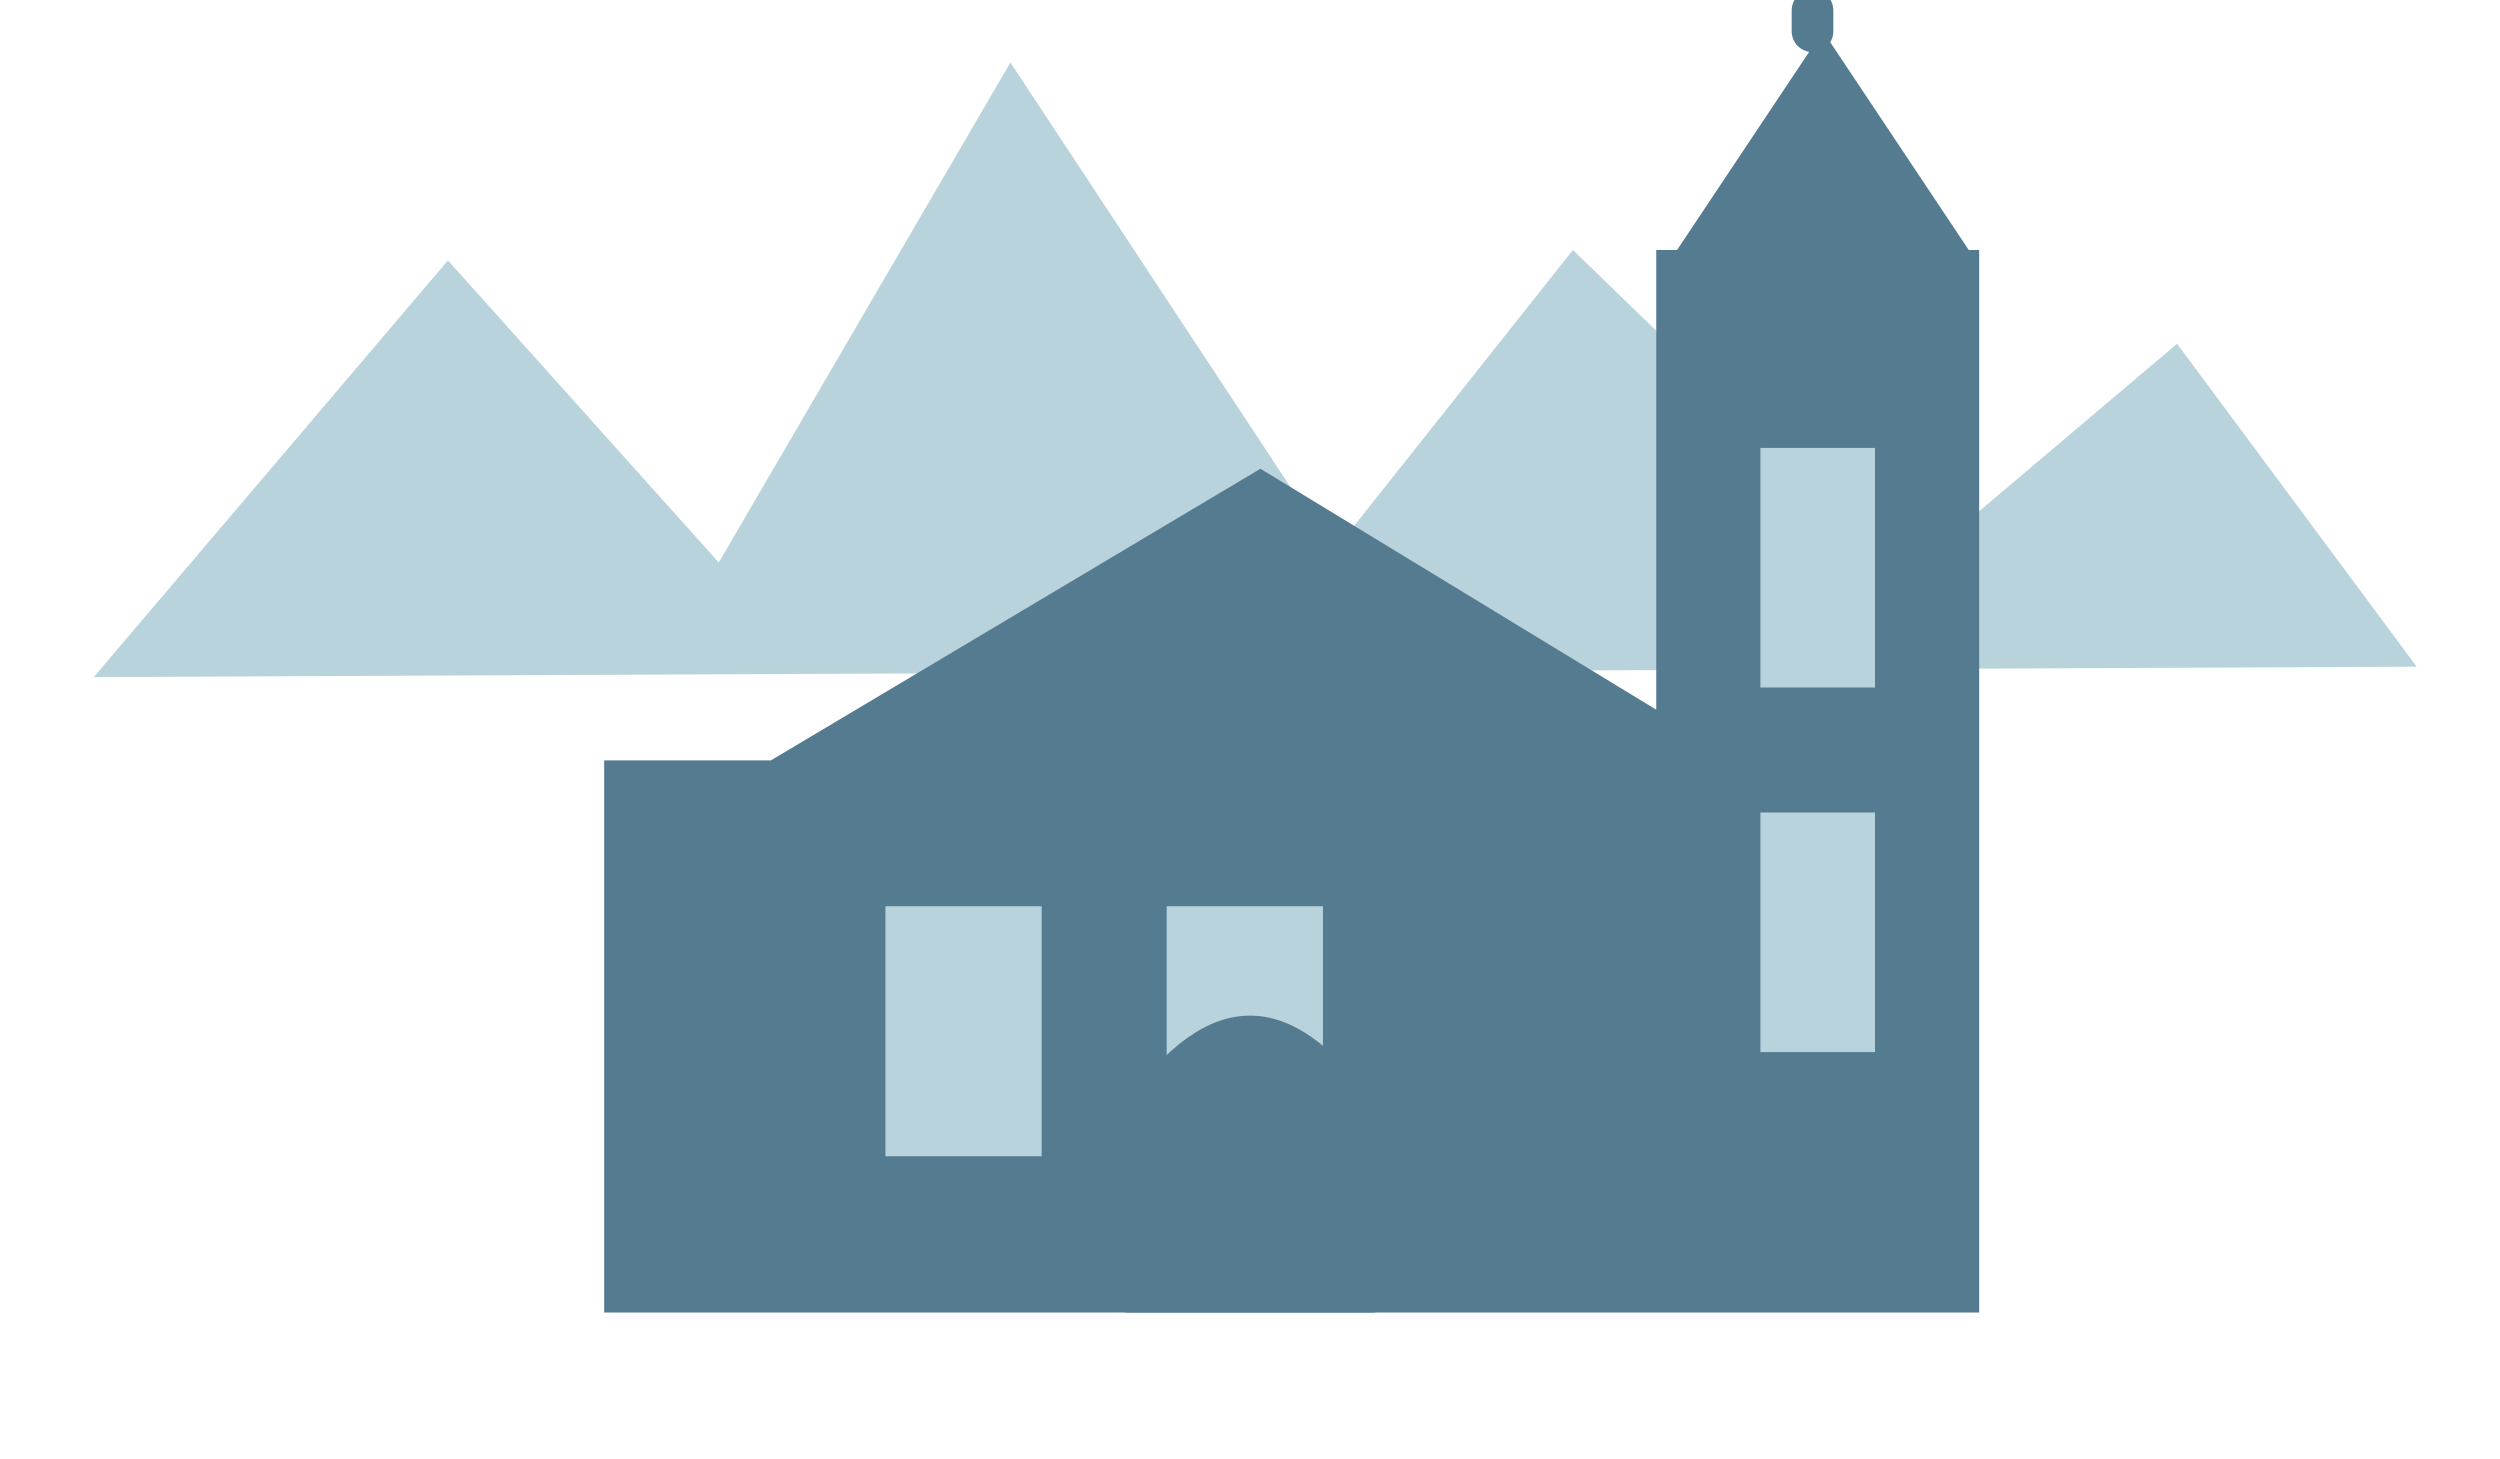
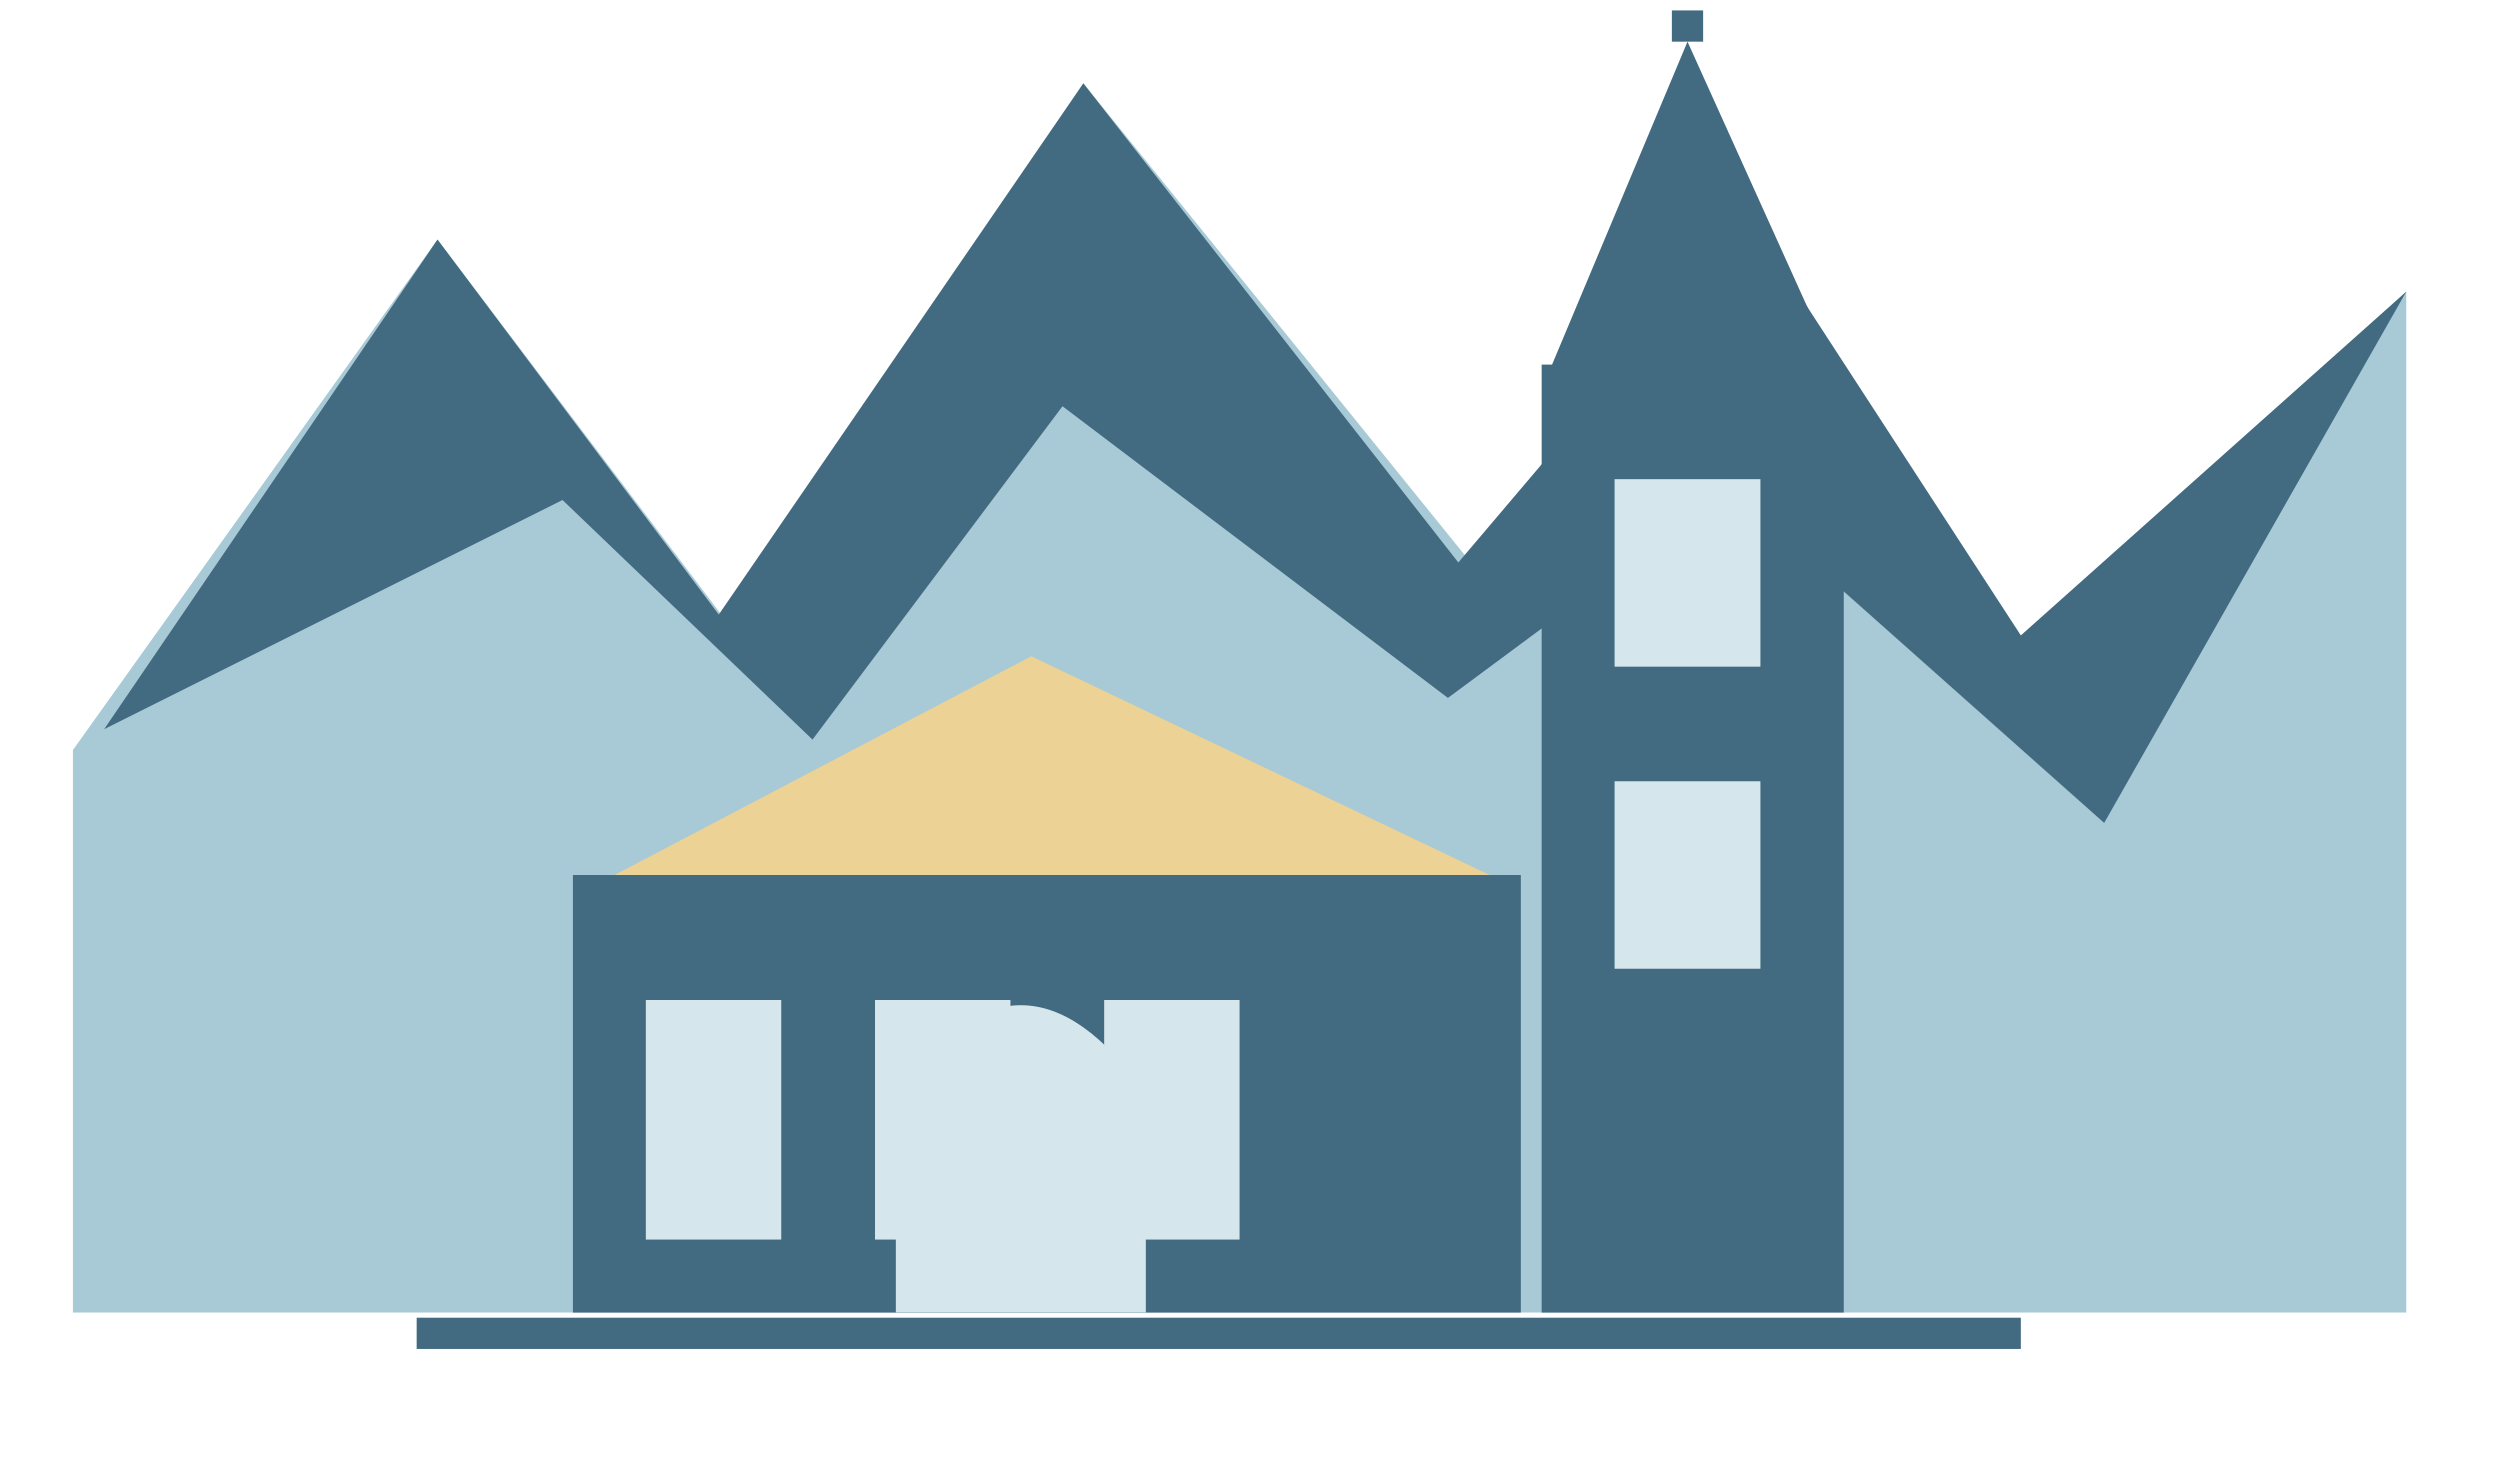
- <svg xmlns="http://www.w3.org/2000/svg" viewBox="0 0 240 140" width="240" height="140" role="img" aria-labelledby="title" preserveAspectRatio="xMidYMid meet">
-   <style>.solid{fill:#557b90}.soft{fill:#b9d3dc}.outline{fill:none;stroke:#557b90;stroke-linecap:round;stroke-linejoin:round}.detail{fill:none;stroke:#dceaf0;stroke-width:2.3;stroke-linejoin:round;stroke-linecap:round}</style>
-   <path class="soft" d="M9 65l34-40 26 29 28-48 31 47 23-29 32 31 26-22 23 31z" />
-   <path class="solid" d="M58 126V73h109v53z M74 73l47-28 46 28z M159 126V24h31v102z M161 24l14-21 14 21z" />
-   <path class="soft" d="M85 87h15v24H85z M112 87h15v24h-15z M169 43h11v23h-11z M169 78h11v23h-11z" />
-   <path class="solid" d="M108 126V106q12-17 24 0v20z" />
-   <path class="outline" stroke-width="4" d="M174 3V1" />
+ <svg xmlns="http://www.w3.org/2000/svg" viewBox="0 0 240 140" width="240" height="140">
+   <path fill="#a8c9d6" d="m7 72 35-49 28 37L104 8l38 47 26-34 26 41 37-34v98H7z" />
+   <path fill="#426a80" d="m10 70 32-47 27 36 35-51 36 46 28-33 26 40 37-33-29 51-36-32-27 20-37-28-24 32-24-23z" />
+   <path fill="#426a80" d="M55 126V84h91v42z M148 126V35h29v91z M149 35l13-31 14 31z" />
+   <path fill="#d5e6ec" d="M62 96h13v23H62z M84 96h13v23H84z M106 96h13v23h-13z M155 46h14v18h-14z M155 75h14v18h-14z" />
+   <path fill="#ecd294" d="M59 84 99 63l44 21z" />
+   <path fill="#d5e6ec" d="M86 126v-21q12-17 24 0v21z" />
+   <path stroke="#426a80" stroke-width="3" fill="none" d="M157 35h11 M162 4v-3 M40 128h154" />
</svg>
